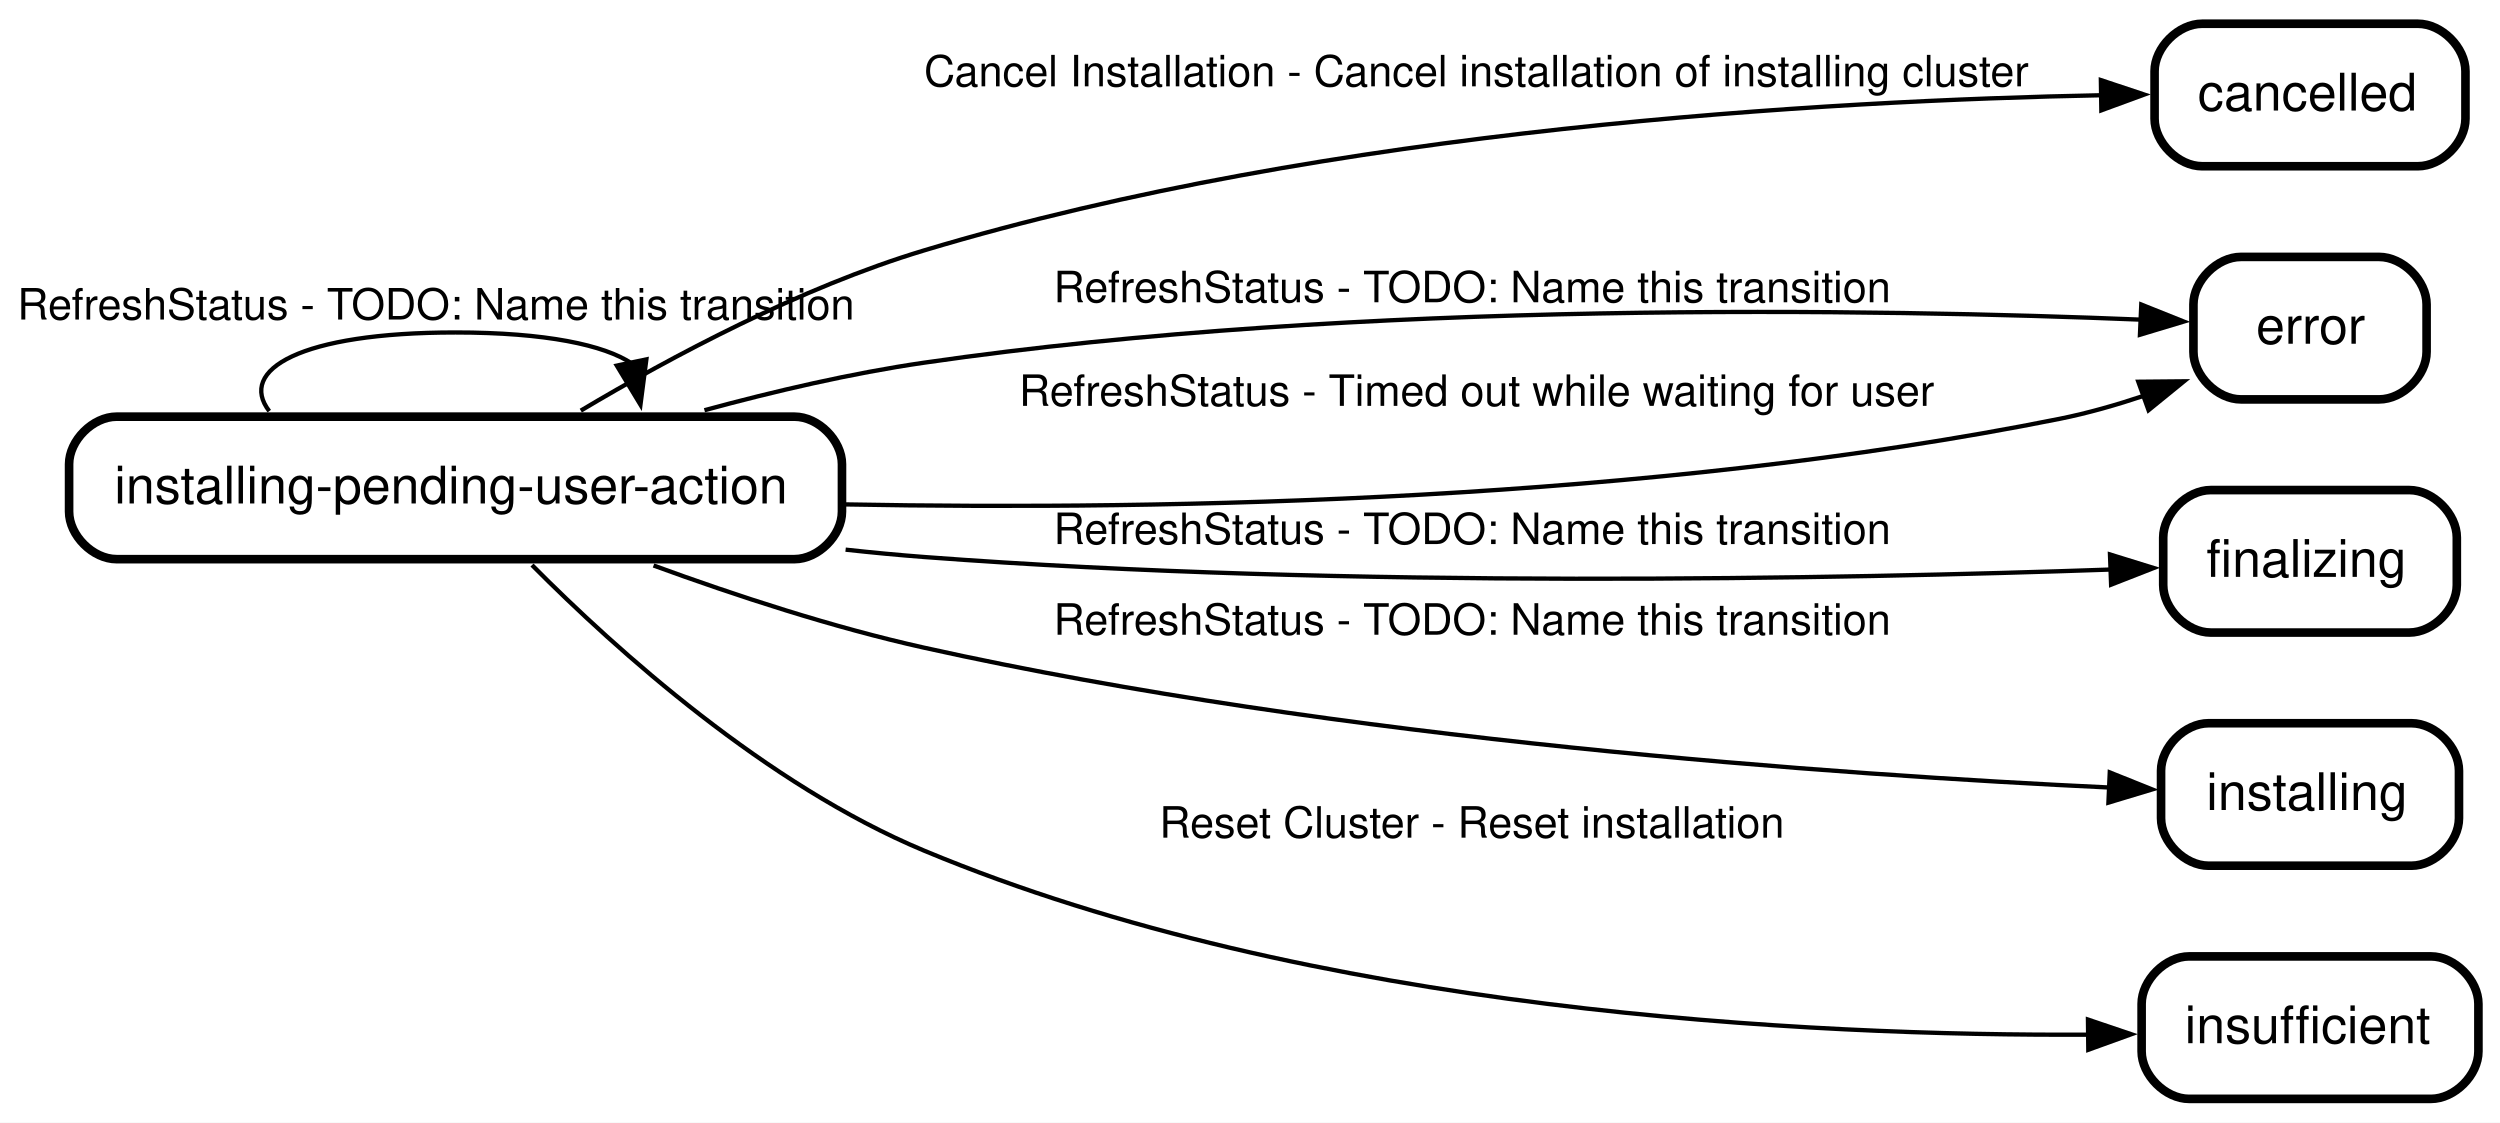
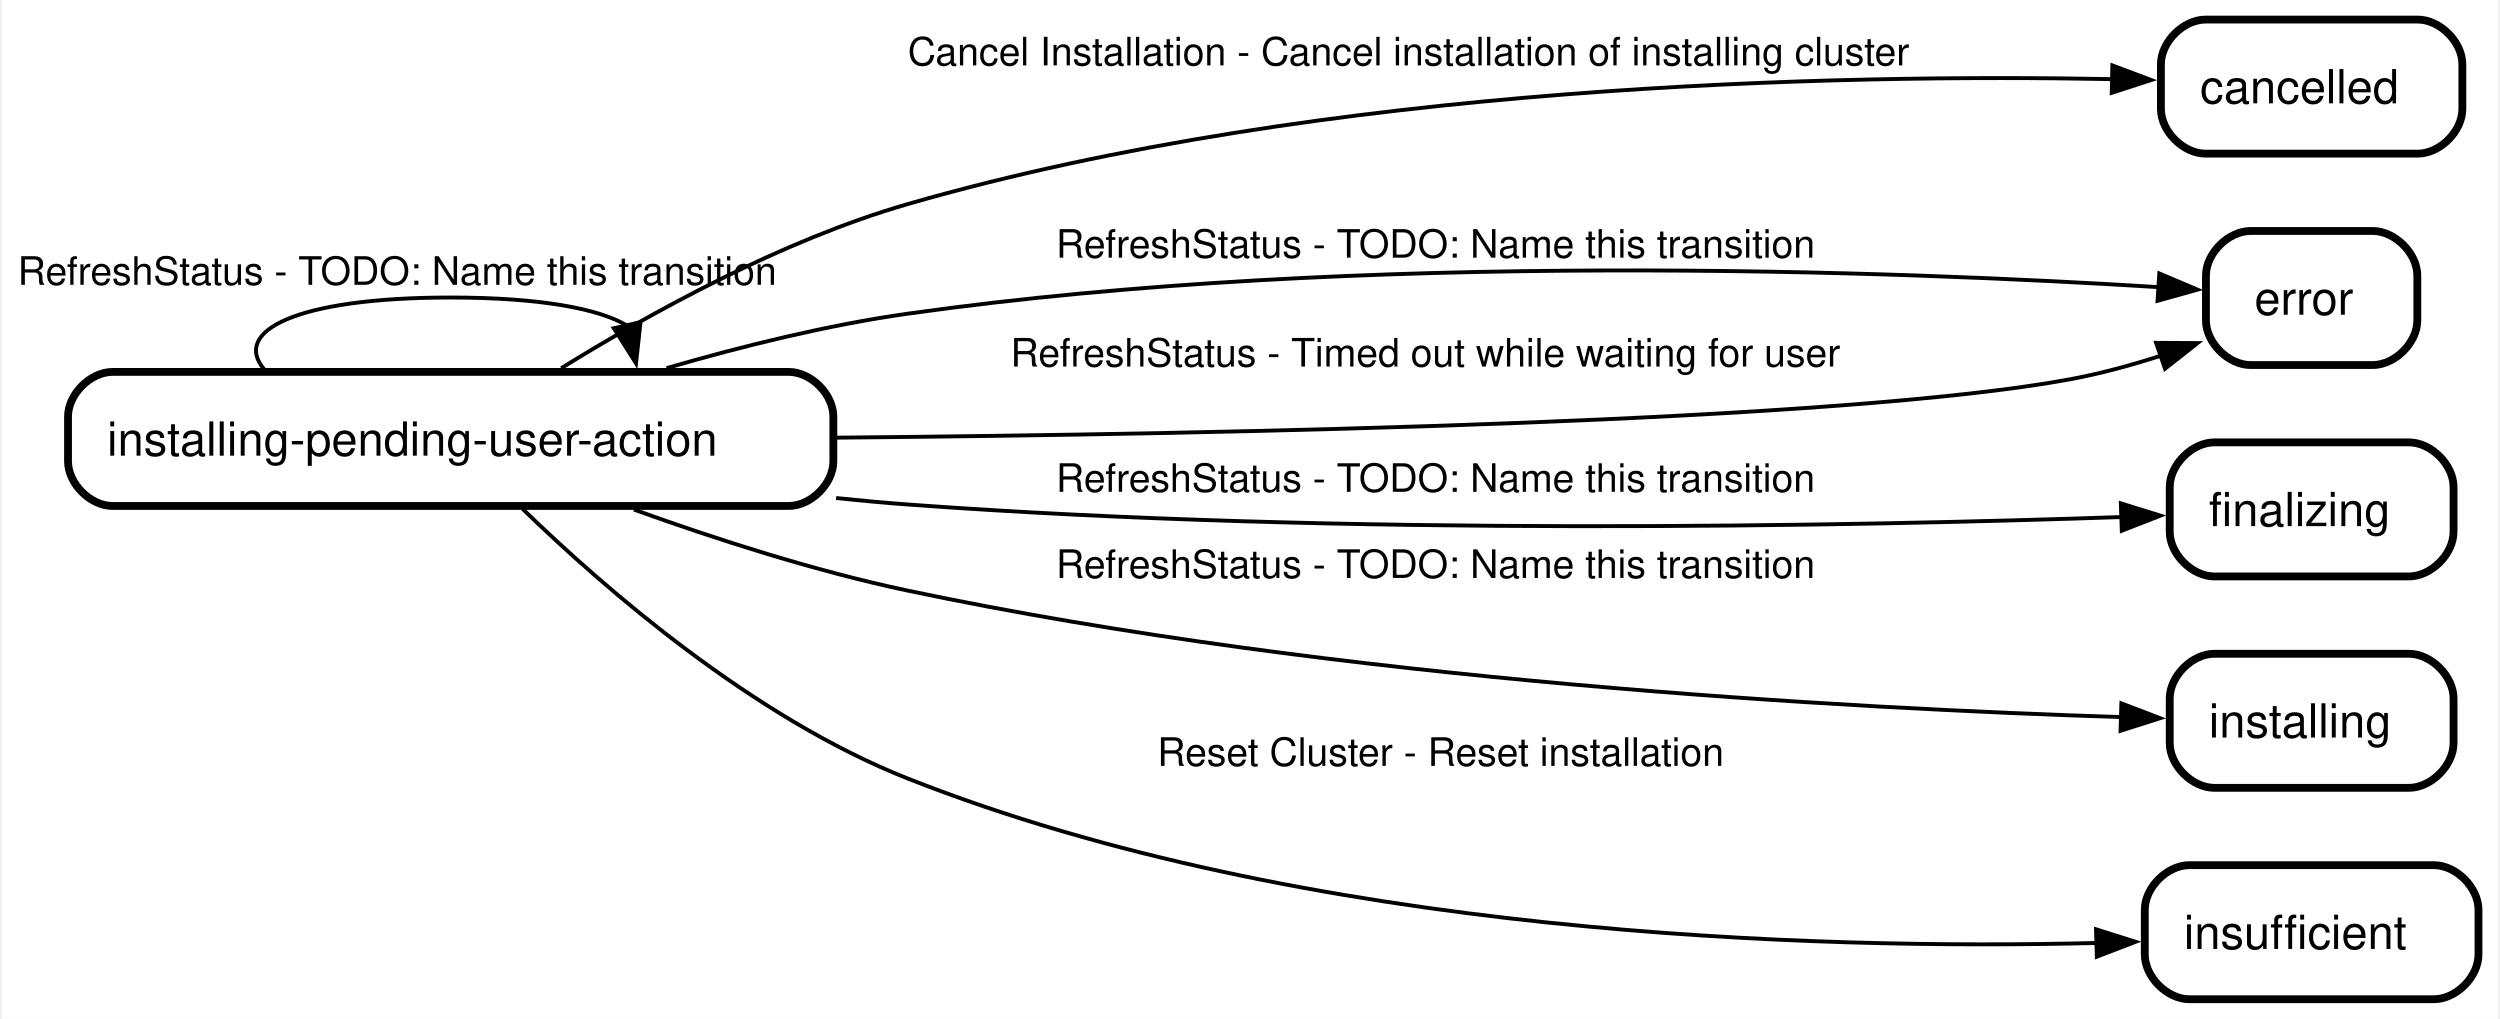
- <svg xmlns="http://www.w3.org/2000/svg" width="579pt" height="260pt" viewBox="0.00 0.00 579.00 260.00">
-   <g id="graph0" class="graph" transform="scale(1 1) rotate(0) translate(4 256)">
-     <polygon fill="white" stroke="none" points="-4,4 -4,-256 575,-256 575,4 -4,4" />
+ <svg xmlns="http://www.w3.org/2000/svg" width="638pt" height="260pt" viewBox="0.00 0.00 637.62 260.25">
+   <g id="graph0" class="graph" transform="scale(1 1) rotate(0) translate(4 256.25)">
+     <polygon fill="white" stroke="none" points="-4,4 -4,-256.25 633.62,-256.25 633.62,4 -4,4" />
    <g id="node1" class="node state regular">
-       <polygon fill="#ffffff" fill-opacity="0.004" stroke="none" stroke-width="2" points="568,-252 494,-252 494,-216 568,-216 568,-252" />
-       <text text-anchor="start" x="505" y="-230.4" font-family="Helvetica,sans-Serif" font-size="12.00">cancelled</text>
-       <path fill="none" stroke="black" stroke-width="2" d="M506,-217.5C506,-217.5 556,-217.5 556,-217.5 561.5,-217.5 567,-223 567,-228.5 567,-228.5 567,-239.5 567,-239.5 567,-245 561.5,-250.5 556,-250.5 556,-250.5 506,-250.5 506,-250.5 500.5,-250.5 495,-245 495,-239.5 495,-239.5 495,-228.5 495,-228.5 495,-223 500.5,-217.5 506,-217.5" />
+       <polygon fill="#ffffff" fill-opacity="0.004" stroke="none" stroke-width="2" points="625.5,-252.25 546.5,-252.25 546.5,-216 625.5,-216 625.5,-252.25" />
+       <text text-anchor="start" x="557.5" y="-229.85" font-family="Helvetica,sans-Serif" font-size="12.00">cancelled</text>
+       <path fill="none" stroke="black" stroke-width="2" d="M558.92,-217C558.92,-217 613.08,-217 613.08,-217 618.79,-217 624.5,-222.71 624.5,-228.42 624.5,-228.42 624.5,-239.83 624.5,-239.83 624.5,-245.54 618.79,-251.25 613.08,-251.25 613.08,-251.25 558.92,-251.25 558.92,-251.25 553.21,-251.25 547.5,-245.54 547.5,-239.83 547.5,-239.83 547.5,-228.42 547.5,-228.42 547.5,-222.71 553.21,-217 558.92,-217" />
    </g>
    <g id="node2" class="node state regular">
-       <polygon fill="#ffffff" fill-opacity="0.004" stroke="none" stroke-width="2" points="559,-198 503,-198 503,-162 559,-162 559,-198" />
-       <text text-anchor="start" x="518.5" y="-176.4" font-family="Helvetica,sans-Serif" font-size="12.00">error</text>
-       <path fill="none" stroke="black" stroke-width="2" d="M515,-163.5C515,-163.5 547,-163.5 547,-163.5 552.5,-163.5 558,-169 558,-174.5 558,-174.5 558,-185.5 558,-185.5 558,-191 552.5,-196.5 547,-196.5 547,-196.5 515,-196.5 515,-196.5 509.5,-196.5 504,-191 504,-185.5 504,-185.5 504,-174.5 504,-174.5 504,-169 509.5,-163.5 515,-163.5" />
+       <polygon fill="#ffffff" fill-opacity="0.004" stroke="none" stroke-width="2" points="614,-198.25 558,-198.25 558,-162 614,-162 614,-198.25" />
+       <text text-anchor="start" x="571.38" y="-175.85" font-family="Helvetica,sans-Serif" font-size="12.00">error</text>
+       <path fill="none" stroke="black" stroke-width="2" d="M570.42,-163C570.42,-163 601.58,-163 601.58,-163 607.29,-163 613,-168.71 613,-174.42 613,-174.42 613,-185.83 613,-185.83 613,-191.54 607.29,-197.25 601.58,-197.25 601.58,-197.25 570.42,-197.25 570.42,-197.25 564.71,-197.25 559,-191.54 559,-185.83 559,-185.83 559,-174.42 559,-174.42 559,-168.71 564.71,-163 570.42,-163" />
    </g>
    <g id="node3" class="node state regular">
-       <polygon fill="#ffffff" fill-opacity="0.004" stroke="none" stroke-width="2" points="566,-144 496,-144 496,-108 566,-108 566,-144" />
-       <text text-anchor="start" x="507" y="-122.4" font-family="Helvetica,sans-Serif" font-size="12.00">finalizing</text>
-       <path fill="none" stroke="black" stroke-width="2" d="M508,-109.5C508,-109.5 554,-109.5 554,-109.5 559.5,-109.5 565,-115 565,-120.5 565,-120.5 565,-131.5 565,-131.5 565,-137 559.5,-142.5 554,-142.5 554,-142.5 508,-142.5 508,-142.5 502.5,-142.5 497,-137 497,-131.5 497,-131.5 497,-120.5 497,-120.5 497,-115 502.5,-109.5 508,-109.5" />
+       <polygon fill="#ffffff" fill-opacity="0.004" stroke="none" stroke-width="2" points="623.25,-144.25 548.75,-144.25 548.75,-108 623.25,-108 623.25,-144.25" />
+       <text text-anchor="start" x="559.75" y="-121.85" font-family="Helvetica,sans-Serif" font-size="12.00">finalizing</text>
+       <path fill="none" stroke="black" stroke-width="2" d="M561.17,-109C561.17,-109 610.83,-109 610.83,-109 616.54,-109 622.25,-114.71 622.25,-120.42 622.25,-120.42 622.25,-131.83 622.25,-131.83 622.25,-137.54 616.54,-143.25 610.83,-143.25 610.83,-143.25 561.17,-143.25 561.17,-143.25 555.46,-143.25 549.75,-137.54 549.75,-131.83 549.75,-131.83 549.75,-120.42 549.75,-120.42 549.75,-114.71 555.46,-109 561.17,-109" />
    </g>
    <g id="node4" class="node state regular">
-       <polygon fill="#ffffff" fill-opacity="0.004" stroke="none" stroke-width="2" points="566.5,-90 495.5,-90 495.5,-54 566.5,-54 566.5,-90" />
-       <text text-anchor="start" x="507" y="-68.4" font-family="Helvetica,sans-Serif" font-size="12.00">installing</text>
-       <path fill="none" stroke="black" stroke-width="2" d="M507.5,-55.5C507.5,-55.5 554.5,-55.5 554.5,-55.5 560,-55.5 565.5,-61 565.5,-66.5 565.5,-66.5 565.5,-77.5 565.5,-77.5 565.5,-83 560,-88.5 554.5,-88.5 554.5,-88.5 507.5,-88.5 507.5,-88.5 502,-88.5 496.5,-83 496.5,-77.5 496.5,-77.5 496.5,-66.5 496.5,-66.5 496.5,-61 502,-55.5 507.5,-55.5" />
+       <polygon fill="#ffffff" fill-opacity="0.004" stroke="none" stroke-width="2" points="623.25,-90.25 548.75,-90.25 548.75,-54 623.25,-54 623.25,-90.25" />
+       <text text-anchor="start" x="559.75" y="-67.85" font-family="Helvetica,sans-Serif" font-size="12.00">installing</text>
+       <path fill="none" stroke="black" stroke-width="2" d="M561.17,-55C561.17,-55 610.83,-55 610.83,-55 616.54,-55 622.25,-60.71 622.25,-66.42 622.25,-66.42 622.25,-77.83 622.25,-77.83 622.25,-83.54 616.54,-89.25 610.83,-89.25 610.83,-89.25 561.17,-89.25 561.17,-89.25 555.46,-89.25 549.75,-83.54 549.75,-77.83 549.75,-77.83 549.75,-66.42 549.75,-66.42 549.75,-60.71 555.46,-55 561.17,-55" />
    </g>
    <g id="node5" class="node state regular">
-       <polygon fill="#ffffff" fill-opacity="0.004" stroke="none" stroke-width="2" points="192,-161 11,-161 11,-125 192,-125 192,-161" />
-       <text text-anchor="start" x="22.5" y="-139.4" font-family="Helvetica,sans-Serif" font-size="12.00">installing-pending-user-action</text>
-       <path fill="none" stroke="black" stroke-width="2" d="M23,-126.5C23,-126.5 180,-126.5 180,-126.5 185.5,-126.5 191,-132 191,-137.5 191,-137.5 191,-148.5 191,-148.5 191,-154 185.5,-159.5 180,-159.5 180,-159.5 23,-159.5 23,-159.5 17.5,-159.5 12,-154 12,-148.5 12,-148.5 12,-137.5 12,-137.5 12,-132 17.5,-126.5 23,-126.5" />
+       <polygon fill="#ffffff" fill-opacity="0.004" stroke="none" stroke-width="2" points="209.38,-162.25 11.88,-162.25 11.88,-126 209.38,-126 209.38,-162.25" />
+       <text text-anchor="start" x="22.88" y="-139.85" font-family="Helvetica,sans-Serif" font-size="12.00">installing-pending-user-action</text>
+       <path fill="none" stroke="black" stroke-width="2" d="M24.29,-127C24.29,-127 196.96,-127 196.96,-127 202.67,-127 208.38,-132.71 208.38,-138.42 208.38,-138.42 208.38,-149.83 208.38,-149.83 208.38,-155.54 202.67,-161.25 196.96,-161.25 196.96,-161.25 24.29,-161.25 24.29,-161.25 18.58,-161.25 12.88,-155.54 12.88,-149.83 12.88,-149.83 12.88,-138.42 12.88,-138.42 12.88,-132.71 18.58,-127 24.29,-127" />
    </g>
    <g id="edge1" class="edge transition">
-       <path fill="none" stroke="black" d="M130.51,-160.9C151.54,-173.43 181.5,-189.42 210,-198 303.99,-226.3 419.57,-232.71 482.92,-233.95" />
-       <polygon fill="black" stroke="black" points="482.56,-237.45 492.61,-234.1 482.67,-230.45 482.56,-237.45" />
-       <text text-anchor="start" x="210" y="-236" font-family="Helvetica,sans-Serif" font-size="10.00">Cancel Installation - Cancel installation of installing cluster   </text>
+       <path fill="none" stroke="black" d="M138.86,-162.19C161.53,-176.23 195.19,-194.84 227.38,-204.12 333.98,-234.89 465.33,-237.37 535.41,-236.03" />
+       <polygon fill="black" stroke="black" points="535.1,-239.54 545.02,-235.81 534.94,-232.54 535.1,-239.54" />
+       <text text-anchor="start" x="227.38" y="-239.55" font-family="Helvetica,sans-Serif" font-size="10.00">Cancel Installation - Cancel installation of installing cluster   </text>
    </g>
    <g id="edge2" class="edge transition">
-       <path fill="none" stroke="black" d="M159.15,-160.99C175.41,-165.41 193.26,-169.57 210,-172 311.05,-186.68 431.9,-184.41 492.07,-181.96" />
-       <polygon fill="black" stroke="black" points="491.92,-185.47 501.76,-181.53 491.61,-178.47 491.92,-185.47" />
-       <text text-anchor="start" x="240" y="-186" font-family="Helvetica,sans-Serif" font-size="10.00">RefreshStatus - TODO: Name this transition   </text>
+       <path fill="none" stroke="black" d="M165.77,-162.21C185,-167.8 206.94,-173.24 227.38,-176.12 342.84,-192.45 481.37,-186.97 546.97,-182.9" />
+       <polygon fill="black" stroke="black" points="547.09,-186.4 556.84,-182.26 546.64,-179.41 547.09,-186.4" />
+       <text text-anchor="start" x="265.25" y="-190.42" font-family="Helvetica,sans-Serif" font-size="10.00">RefreshStatus - TODO: Name this transition   </text>
    </g>
    <g id="edge3" class="edge transition">
-       <path fill="none" stroke="black" d="M191.76,-139.18C267.39,-137.77 378.31,-140 473,-159 479.49,-160.3 486.23,-162.23 492.7,-164.4" />
-       <polygon fill="black" stroke="black" points="491.23,-167.59 501.82,-167.69 493.6,-161 491.23,-167.59" />
-       <text text-anchor="start" x="232" y="-162" font-family="Helvetica,sans-Serif" font-size="10.00">RefreshStatus - Timed out while waiting for user   </text>
+       <path fill="none" stroke="black" d="M208.96,-144.45C311.56,-145.37 466.21,-148.59 524.38,-159.38 532.02,-160.79 540.01,-162.98 547.58,-165.42" />
+       <polygon fill="black" stroke="black" points="546.27,-168.67 556.86,-168.61 548.54,-162.05 546.27,-168.67" />
+       <text text-anchor="start" x="253.62" y="-162.62" font-family="Helvetica,sans-Serif" font-size="10.00">RefreshStatus - Timed out while waiting for user   </text>
    </g>
    <g id="edge6" class="edge transition">
-       <path fill="none" stroke="black" d="M191.84,-128.7C197.98,-128.03 204.07,-127.45 210,-127 307.84,-119.6 422.99,-121.94 485,-124.1" />
-       <polygon fill="black" stroke="black" points="484.67,-127.59 494.79,-124.45 484.93,-120.59 484.67,-127.59" />
-       <text text-anchor="start" x="240" y="-130" font-family="Helvetica,sans-Serif" font-size="10.00">RefreshStatus - TODO: Name this transition   </text>
+       <path fill="none" stroke="black" d="M209.09,-129.03C215.27,-128.38 221.4,-127.82 227.38,-127.38 338.3,-119.2 469.1,-121.85 537.64,-124.18" />
+       <polygon fill="black" stroke="black" points="537.26,-127.67 547.38,-124.53 537.51,-120.68 537.26,-127.67" />
+       <text text-anchor="start" x="265.25" y="-130.62" font-family="Helvetica,sans-Serif" font-size="10.00">RefreshStatus - TODO: Name this transition   </text>
    </g>
    <g id="edge5" class="edge transition">
-       <path fill="none" stroke="black" d="M147.36,-125.03C166.39,-118.07 189,-110.67 210,-106 306.32,-84.59 422.05,-76.54 484.56,-73.61" />
-       <polygon fill="black" stroke="black" points="484.62,-77.11 494.45,-73.17 484.31,-70.11 484.62,-77.11" />
-       <text text-anchor="start" x="240" y="-109" font-family="Helvetica,sans-Serif" font-size="10.00">RefreshStatus - TODO: Name this transition   </text>
+       <path fill="none" stroke="black" d="M157.42,-126.09C178.42,-118.52 203.84,-110.34 227.38,-105.38 336.82,-82.29 468.47,-75.23 537.47,-73.07" />
+       <polygon fill="black" stroke="black" points="537.4,-76.58 547.29,-72.79 537.19,-69.58 537.4,-76.58" />
+       <text text-anchor="start" x="265.25" y="-108.62" font-family="Helvetica,sans-Serif" font-size="10.00">RefreshStatus - TODO: Name this transition   </text>
    </g>
    <g id="edge4" class="edge transition">
-       <path fill="none" stroke="black" d="M58.36,-160.78C51.03,-170.31 65.41,-179 101.5,-179 122.37,-179 135.98,-176.1 142.33,-171.81" />
-       <polygon fill="black" stroke="black" points="145.7,-172.77 144.33,-162.26 138.85,-171.33 145.7,-172.77" />
-       <text text-anchor="start" x="0" y="-182" font-family="Helvetica,sans-Serif" font-size="10.00">RefreshStatus - TODO: Name this transition   </text>
+       <path fill="none" stroke="black" d="M62.94,-161.97C54.84,-171.53 70.73,-180.25 110.62,-180.25 133.69,-180.25 148.73,-177.34 155.75,-173.03" />
+       <polygon fill="black" stroke="black" points="159.12,-173.97 157.97,-163.44 152.3,-172.4 159.12,-173.97" />
+       <text text-anchor="start" x="0" y="-183.5" font-family="Helvetica,sans-Serif" font-size="10.00">RefreshStatus - TODO: Name this transition   </text>
    </g>
    <g id="node6" class="node state regular">
-       <polygon fill="#ffffff" fill-opacity="0.004" stroke="none" stroke-width="2" points="571,-36 491,-36 491,0 571,0 571,-36" />
-       <text text-anchor="start" x="502" y="-14.4" font-family="Helvetica,sans-Serif" font-size="12.00">insufficient</text>
-       <path fill="none" stroke="black" stroke-width="2" d="M503,-1.5C503,-1.5 559,-1.5 559,-1.5 564.5,-1.5 570,-7 570,-12.5 570,-12.5 570,-23.5 570,-23.5 570,-29 564.5,-34.5 559,-34.5 559,-34.5 503,-34.5 503,-34.5 497.5,-34.5 492,-29 492,-23.5 492,-23.5 492,-12.5 492,-12.5 492,-7 497.5,-1.5 503,-1.5" />
+       <polygon fill="#ffffff" fill-opacity="0.004" stroke="none" stroke-width="2" points="629.62,-36.25 542.38,-36.25 542.38,0 629.62,0 629.62,-36.25" />
+       <text text-anchor="start" x="553.38" y="-13.85" font-family="Helvetica,sans-Serif" font-size="12.00">insufficient</text>
+       <path fill="none" stroke="black" stroke-width="2" d="M554.79,-1C554.79,-1 617.21,-1 617.21,-1 622.92,-1 628.62,-6.71 628.62,-12.42 628.62,-12.42 628.62,-23.83 628.62,-23.83 628.62,-29.54 622.92,-35.25 617.21,-35.25 617.21,-35.25 554.79,-35.25 554.79,-35.25 549.08,-35.25 543.38,-29.54 543.38,-23.83 543.38,-23.83 543.38,-12.42 543.38,-12.42 543.38,-6.71 549.08,-1 554.79,-1" />
    </g>
    <g id="edge7" class="edge transition">
-       <path fill="none" stroke="black" d="M119.21,-125.13C138.87,-105.34 173.5,-74.23 210,-59 299.84,-21.51 415.2,-16.03 480.01,-16.37" />
-       <polygon fill="black" stroke="black" points="479.57,-19.87 489.61,-16.47 479.65,-12.87 479.57,-19.87" />
-       <text text-anchor="start" x="264.5" y="-62" font-family="Helvetica,sans-Serif" font-size="10.00">Reset Cluster - Reset installation   </text>
+       <path fill="none" stroke="black" d="M128.97,-126.28C150.1,-105.78 187.9,-72.97 227.38,-57.38 329.18,-17.16 459.19,-13.61 531.08,-15.37" />
+       <polygon fill="black" stroke="black" points="530.92,-18.87 541.02,-15.67 531.13,-11.87 530.92,-18.87" />
+       <text text-anchor="start" x="291.12" y="-60.62" font-family="Helvetica,sans-Serif" font-size="10.00">Reset Cluster - Reset installation   </text>
    </g>
  </g>
</svg>
